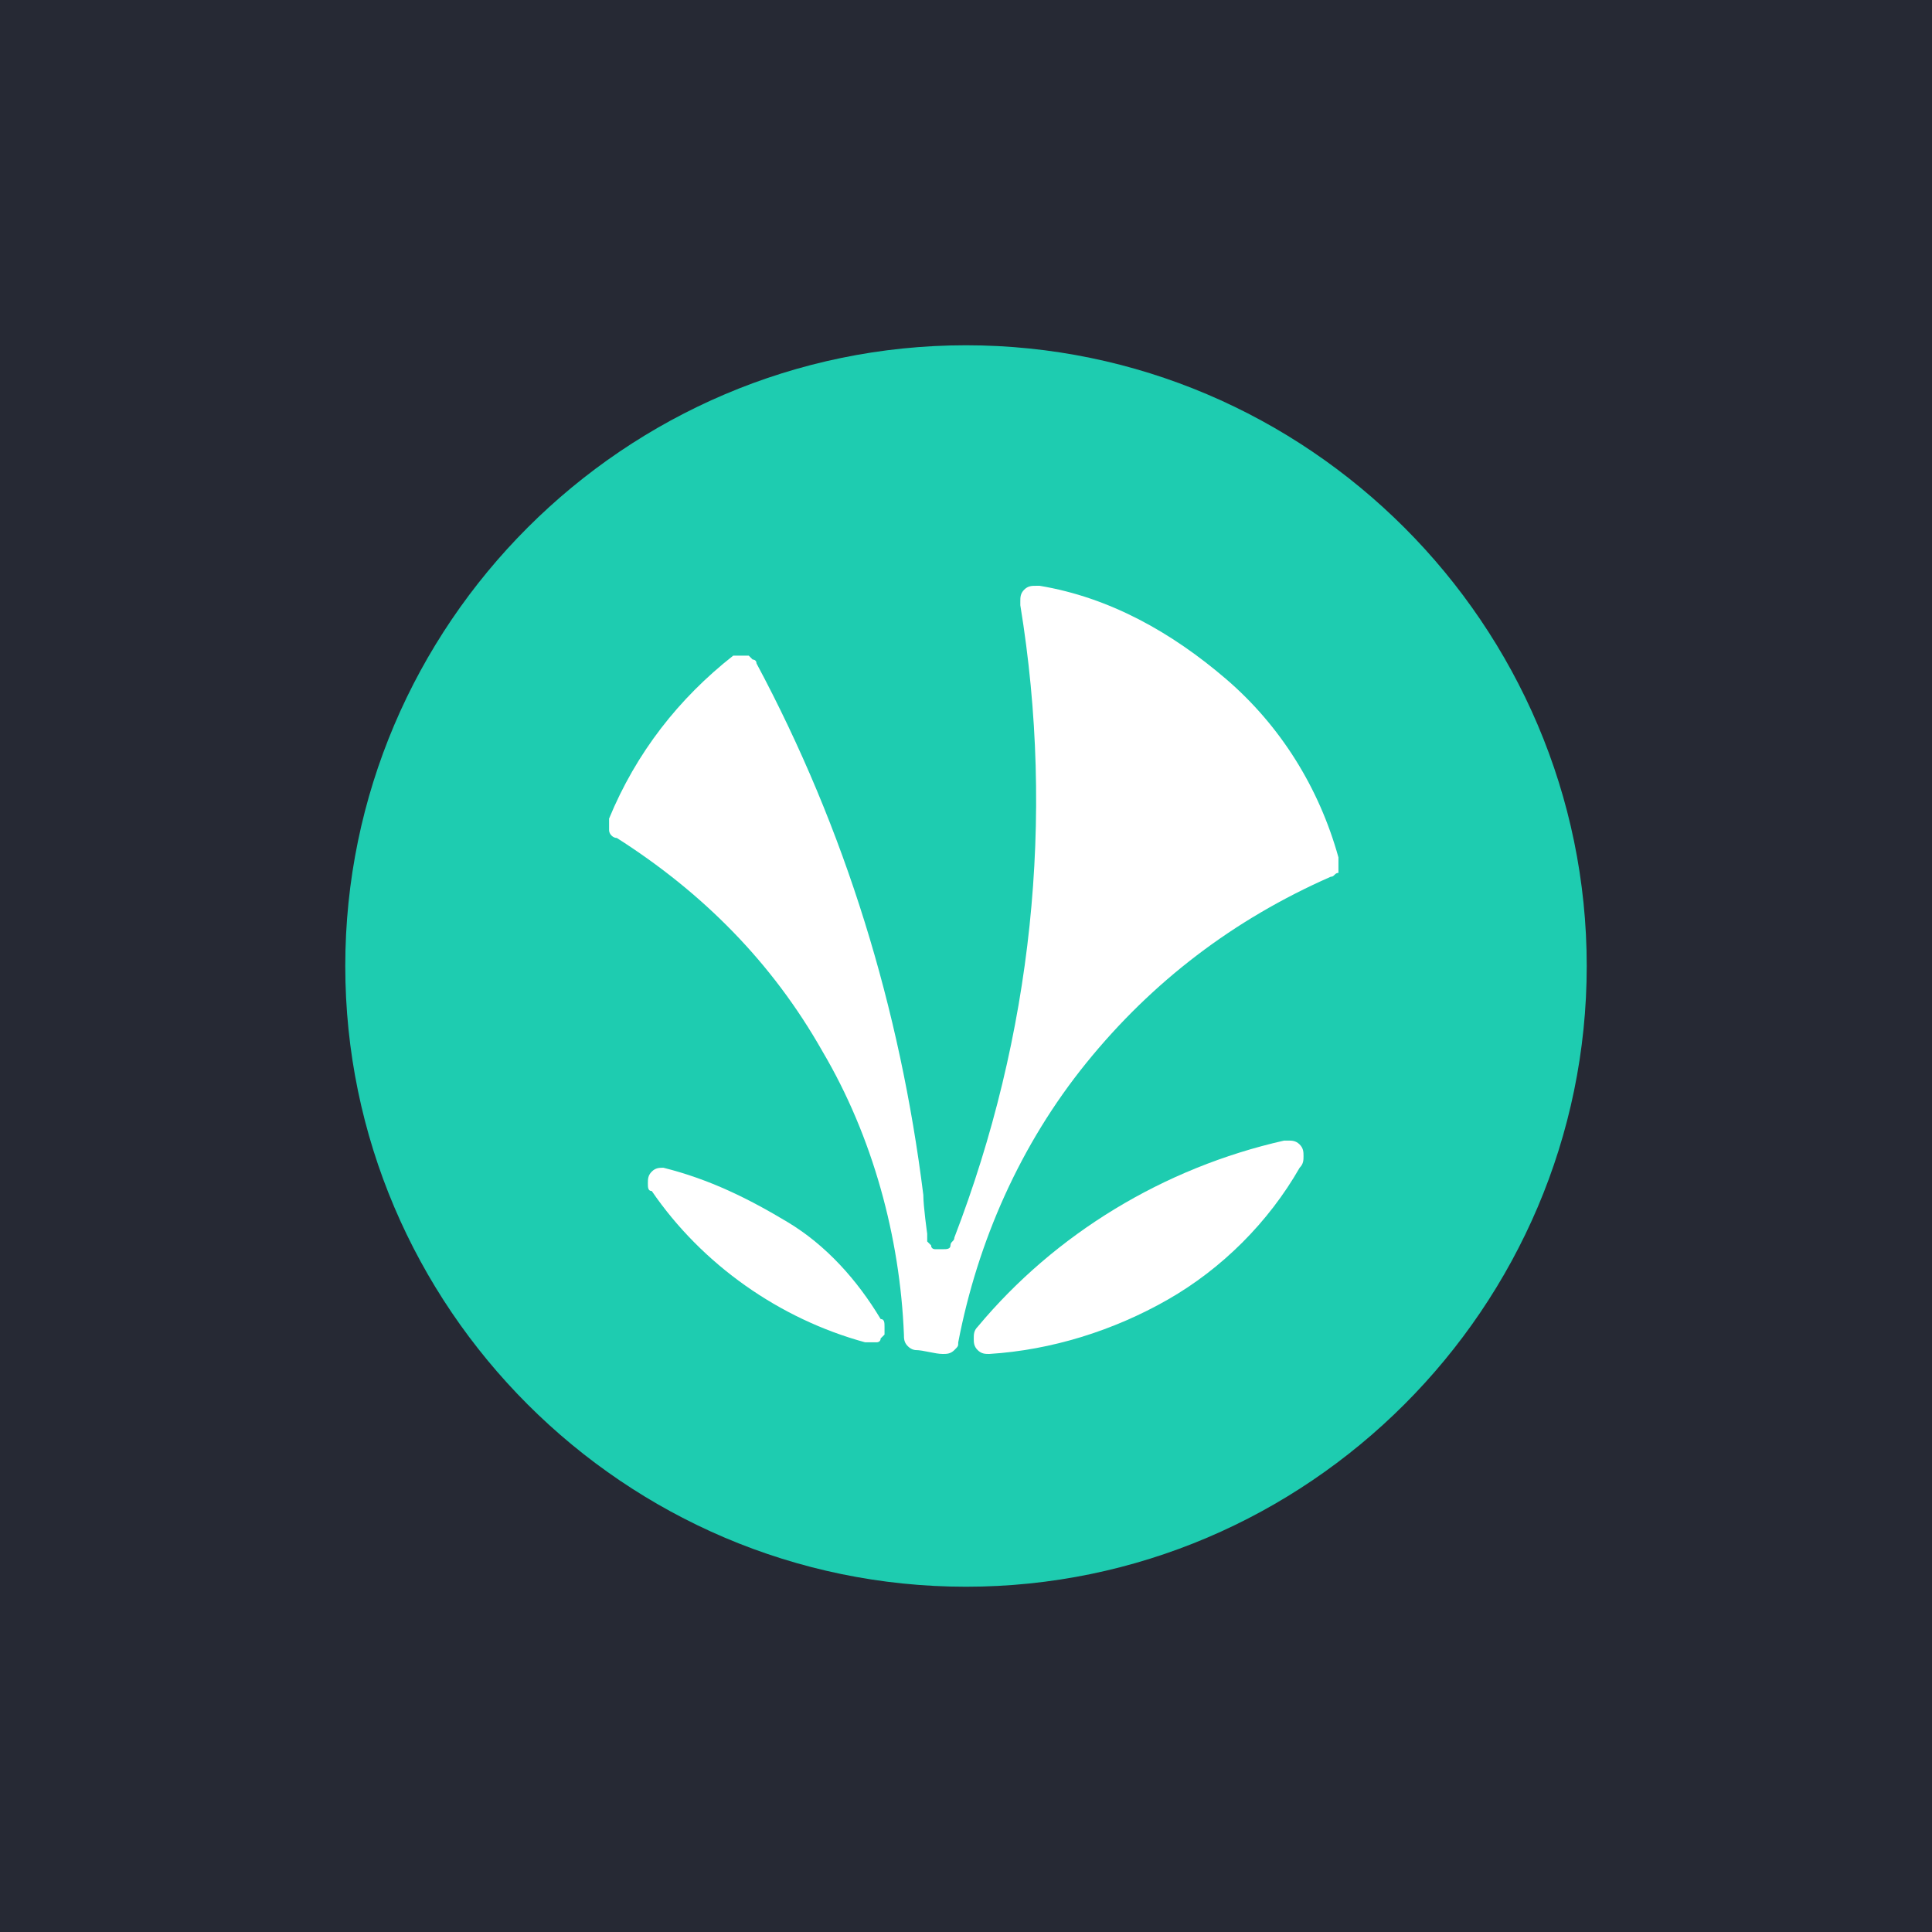
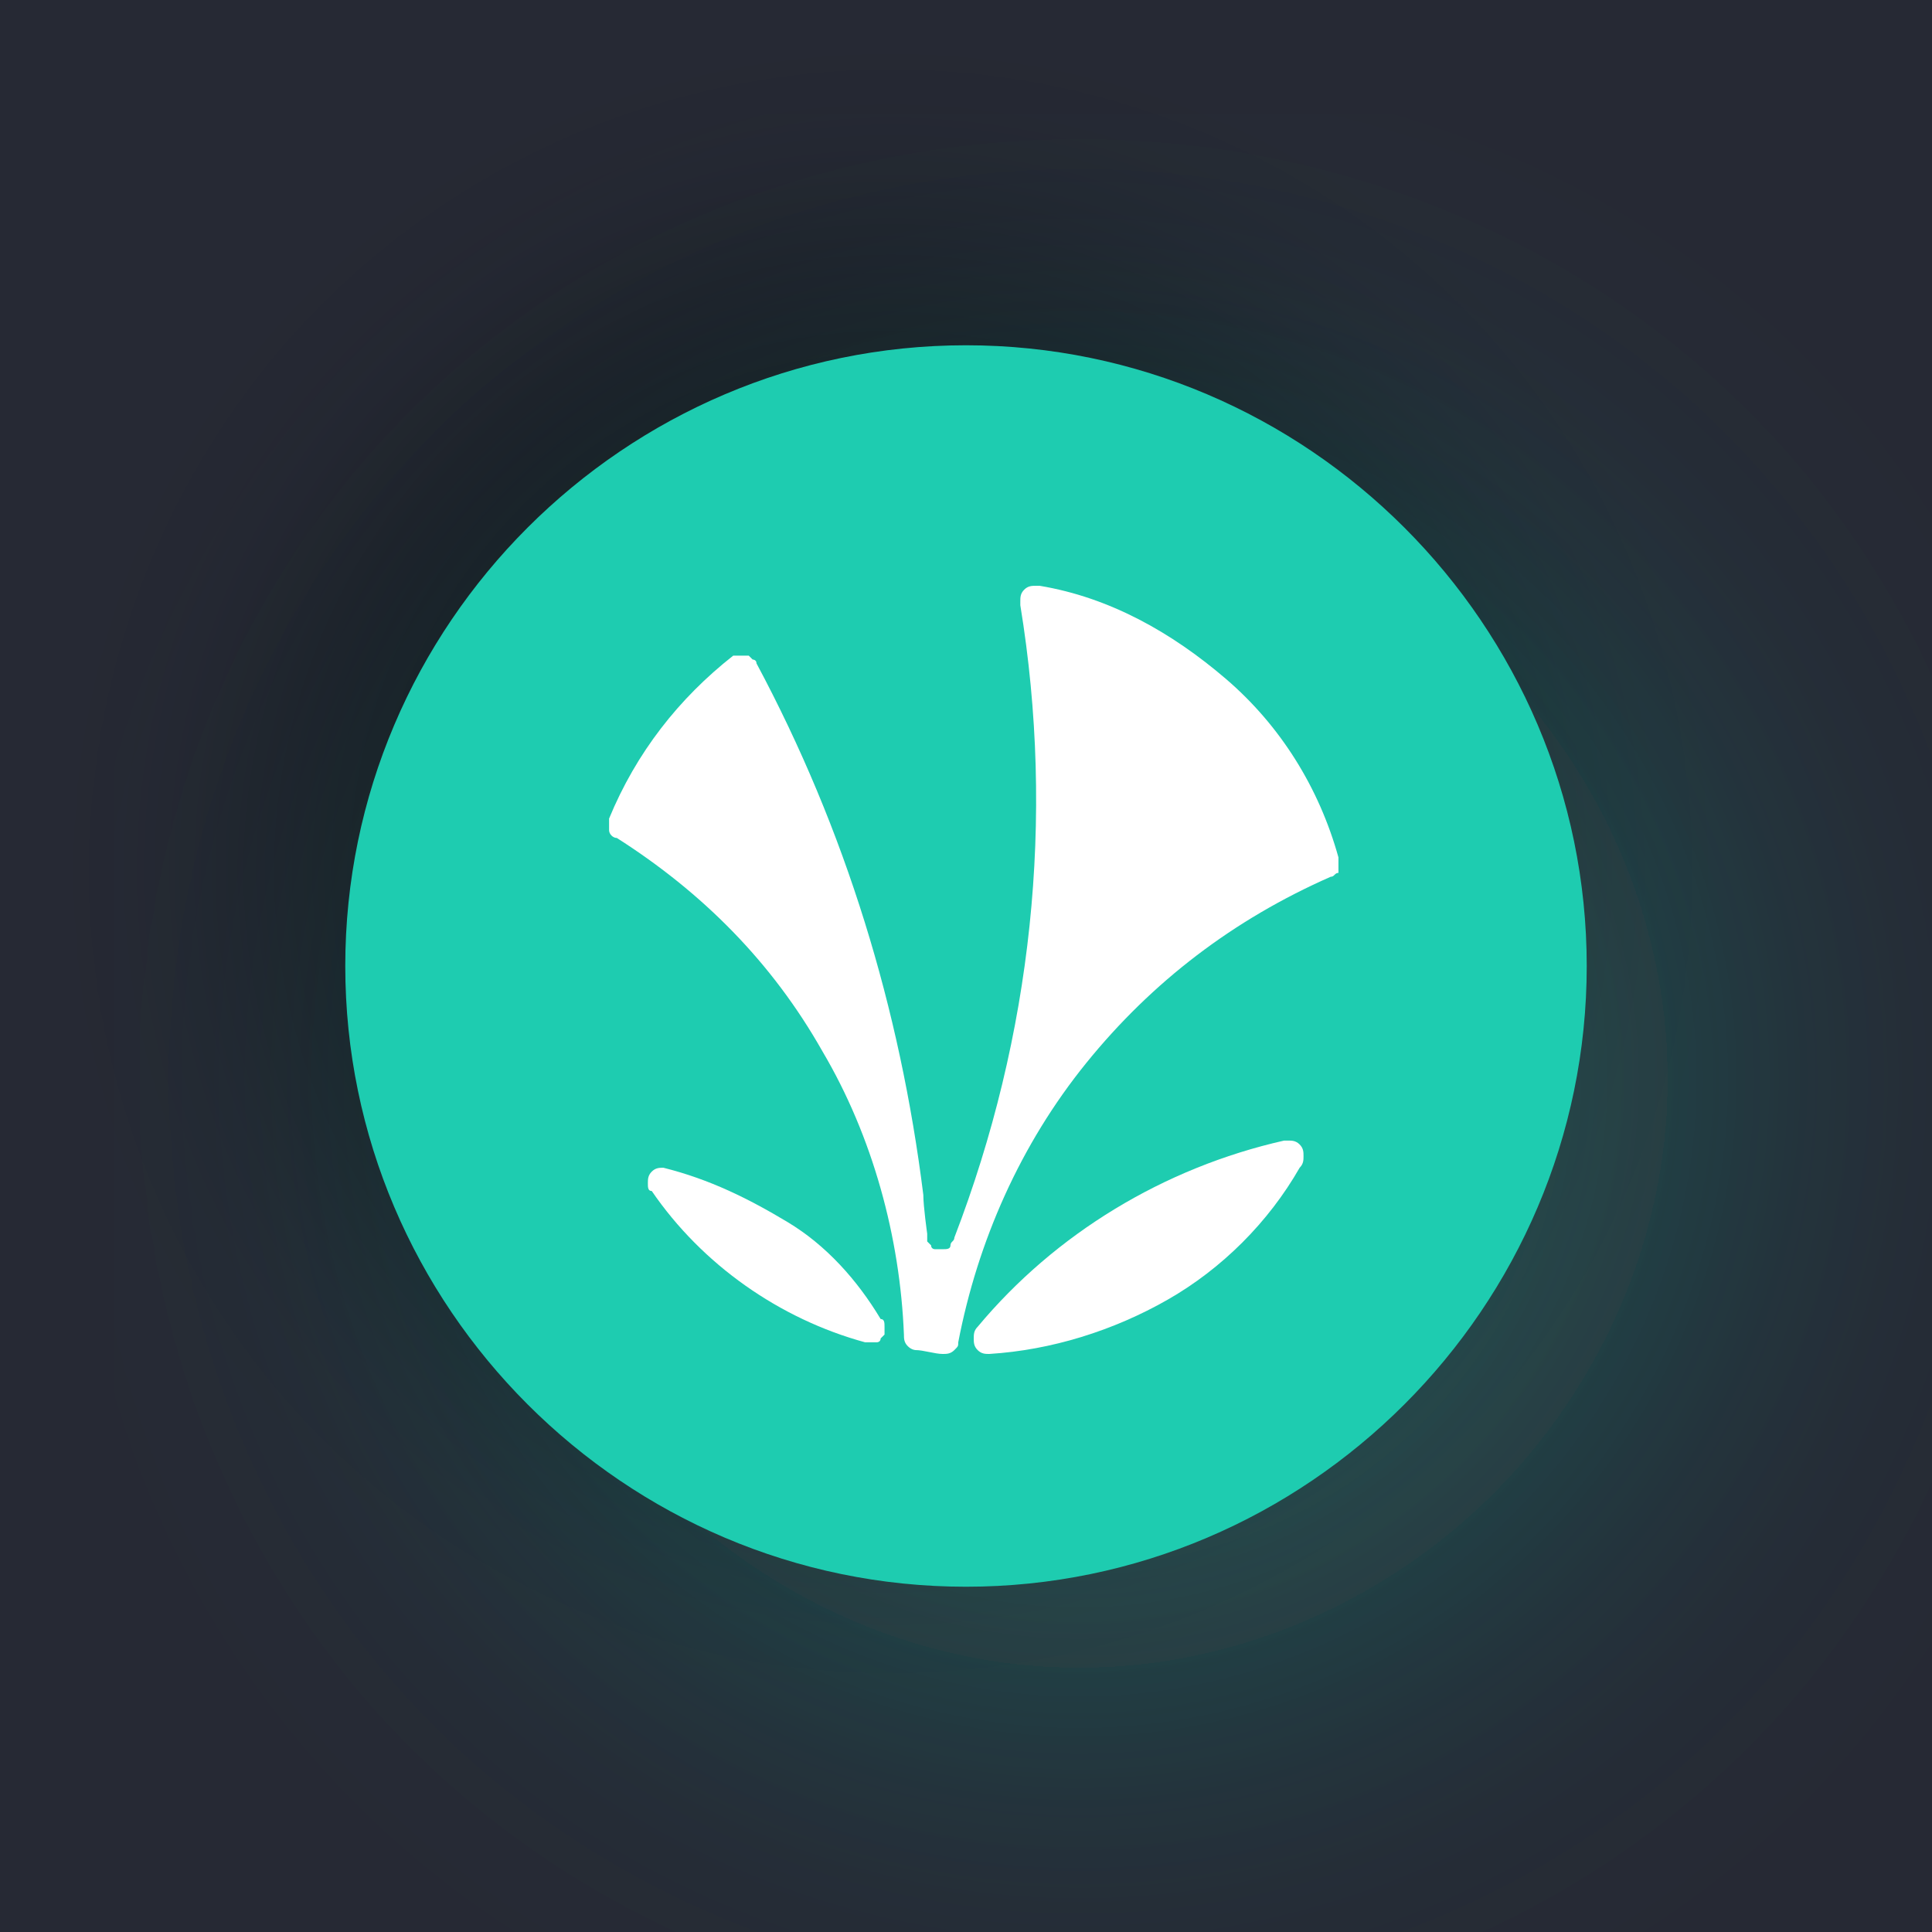
<svg xmlns="http://www.w3.org/2000/svg" fill="none" viewBox="0 0 32 32">
+   <defs>
+     <circle id="jiosaavn-disc" cx="16" cy="16" r="10.281" fill="#000" />
+     <filter id="jiosaavn-baked-shadow" filterUnits="userSpaceOnUse" x="-16" y="-16" width="64" height="64">
+       <feGaussianBlur in="SourceAlpha" stdDeviation="1.875" result="b" />
+       <feOffset in="b" dx="-1.25" dy="-1.562" result="o" />
+       <feFlood flood-color="#000" flood-opacity="0.382" result="c" />
+       <feComposite in="c" in2="o" operator="in" />
+     </filter>
+     <filter id="jiosaavn-baked-glow" filterUnits="userSpaceOnUse" x="-16" y="-16" width="64" height="64">
+       <feGaussianBlur in="SourceAlpha" stdDeviation="3.75" result="b" />
+       <feOffset in="b" dx="1.875" dy="1.875" result="o" />
+       <feFlood flood-color="rgb(30,204,175)" flood-opacity="0.261" result="c" />
+       <feComposite in="c" in2="o" operator="in" />
+     </filter>
+   </defs>
  <path fill="#262934" d="M0 0h32v32H0z" />
+   <use href="#jiosaavn-disc" filter="url(#jiosaavn-baked-shadow)" />
+   <use href="#jiosaavn-disc" filter="url(#jiosaavn-baked-glow)" />
  <g transform="translate(5.71875 5.71875) scale(.6425781)">
    <path fill="#1ECCB0" d="M0,16c0,8.8,7.2,16,16,16c8.8,0,16-7.2,16-16c0-8.8-7.2-16-16-16C7.2,0,0,7.2,0,16z" />
    <path fill="#fff" d="M13.8,25.1c-0.6-1-1.4-1.9-2.4-2.5s-2-1.1-3.2-1.4H8.2c-0.1,0-0.2,0-0.3,0.1c-0.1,0.1-0.1,0.2-0.1,0.3c0,0.1,0,0.2,0.1,0.2c1.3,1.9,3.3,3.3,5.5,3.9h0.1c0.1,0,0.1,0,0.2,0c0,0,0.1,0,0.1-0.1c0,0,0.1-0.1,0.1-0.1c0,0,0-0.1,0-0.2C13.9,25.2,13.9,25.1,13.8,25.1L13.8,25.1z" />
    <path fill="#fff" d="M25.6,13.3c0,0,0-0.1,0-0.1c-0.5-1.8-1.5-3.4-2.9-4.6c-1.4-1.2-3-2.1-4.8-2.4h-0.1c-0.1,0-0.2,0-0.3,0.1c-0.1,0.1-0.1,0.2-0.1,0.3v0.1c0.9,5.5,0.3,11.1-1.7,16.3c0,0.1-0.1,0.1-0.1,0.2s-0.1,0.1-0.2,0.1c-0.1,0-0.1,0-0.2,0c0,0-0.1,0-0.1-0.1c0,0-0.1-0.1-0.1-0.1c0,0,0-0.1,0-0.2c0,0-0.1-0.7-0.1-1c-0.6-4.8-2-9.4-4.3-13.7c0-0.1-0.1-0.1-0.1-0.1c0,0-0.1-0.1-0.1-0.1s-0.1,0-0.2,0C10.1,8,10.1,8,10,8l0,0c-1.4,1.1-2.5,2.5-3.2,4.2c0,0.1,0,0.2,0,0.3c0,0.1,0.1,0.2,0.2,0.2c2.2,1.4,4,3.2,5.3,5.5c1.3,2.2,2,4.8,2.1,7.3c0,0.1,0,0.2,0.1,0.3c0.1,0.1,0.2,0.1,0.2,0.1c0.2,0,0.5,0.1,0.7,0.1c0.1,0,0.2,0,0.3-0.1c0.1-0.1,0.1-0.1,0.1-0.2c0.5-2.6,1.6-5.1,3.3-7.2c1.7-2.1,3.8-3.7,6.3-4.8c0.1,0,0.1-0.1,0.2-0.1C25.6,13.4,25.6,13.4,25.6,13.3z" />
    <path fill="#fff" d="M24.7,20.9c0-0.1,0-0.2-0.1-0.3c-0.1-0.1-0.2-0.1-0.3-0.1h-0.1c-3.1,0.7-5.9,2.4-7.9,4.8c-0.1,0.1-0.1,0.2-0.1,0.3c0,0.1,0,0.2,0.1,0.3c0.1,0.1,0.2,0.1,0.3,0.1l0,0c1.6-0.1,3.2-0.6,4.6-1.4s2.6-2,3.4-3.4C24.7,21.1,24.7,21,24.7,20.9L24.7,20.9z" />
  </g>
</svg>
